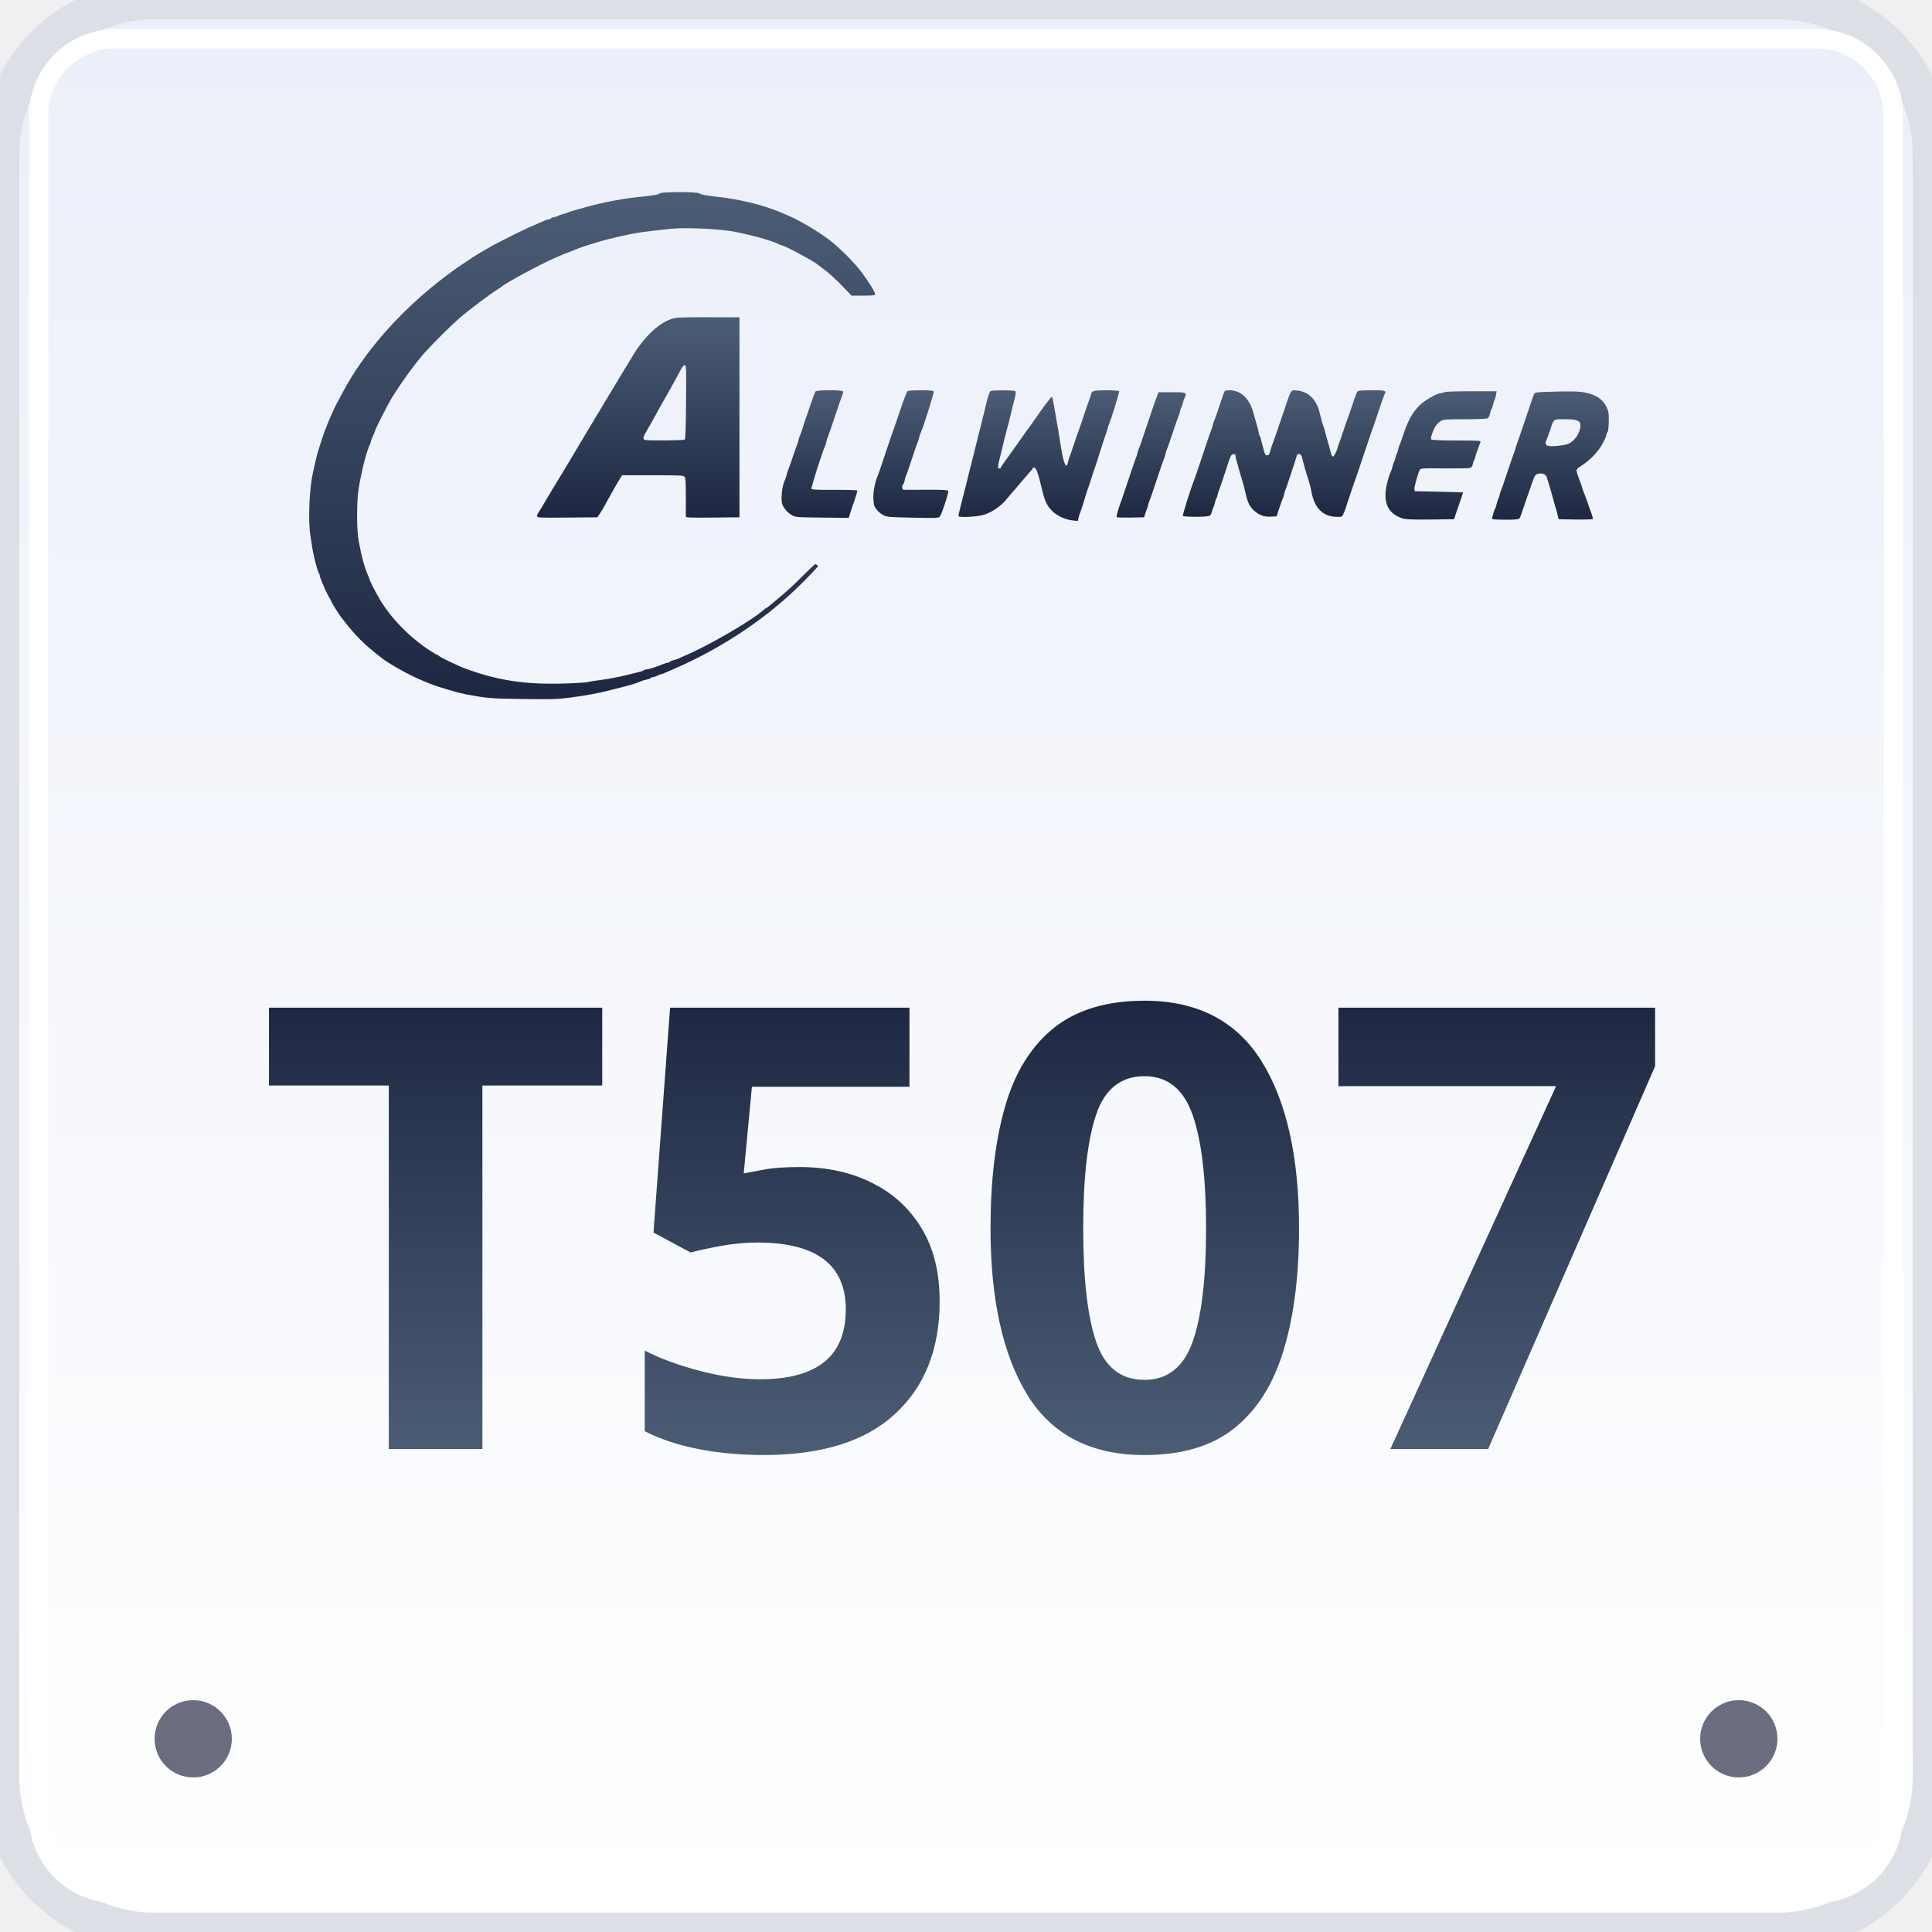
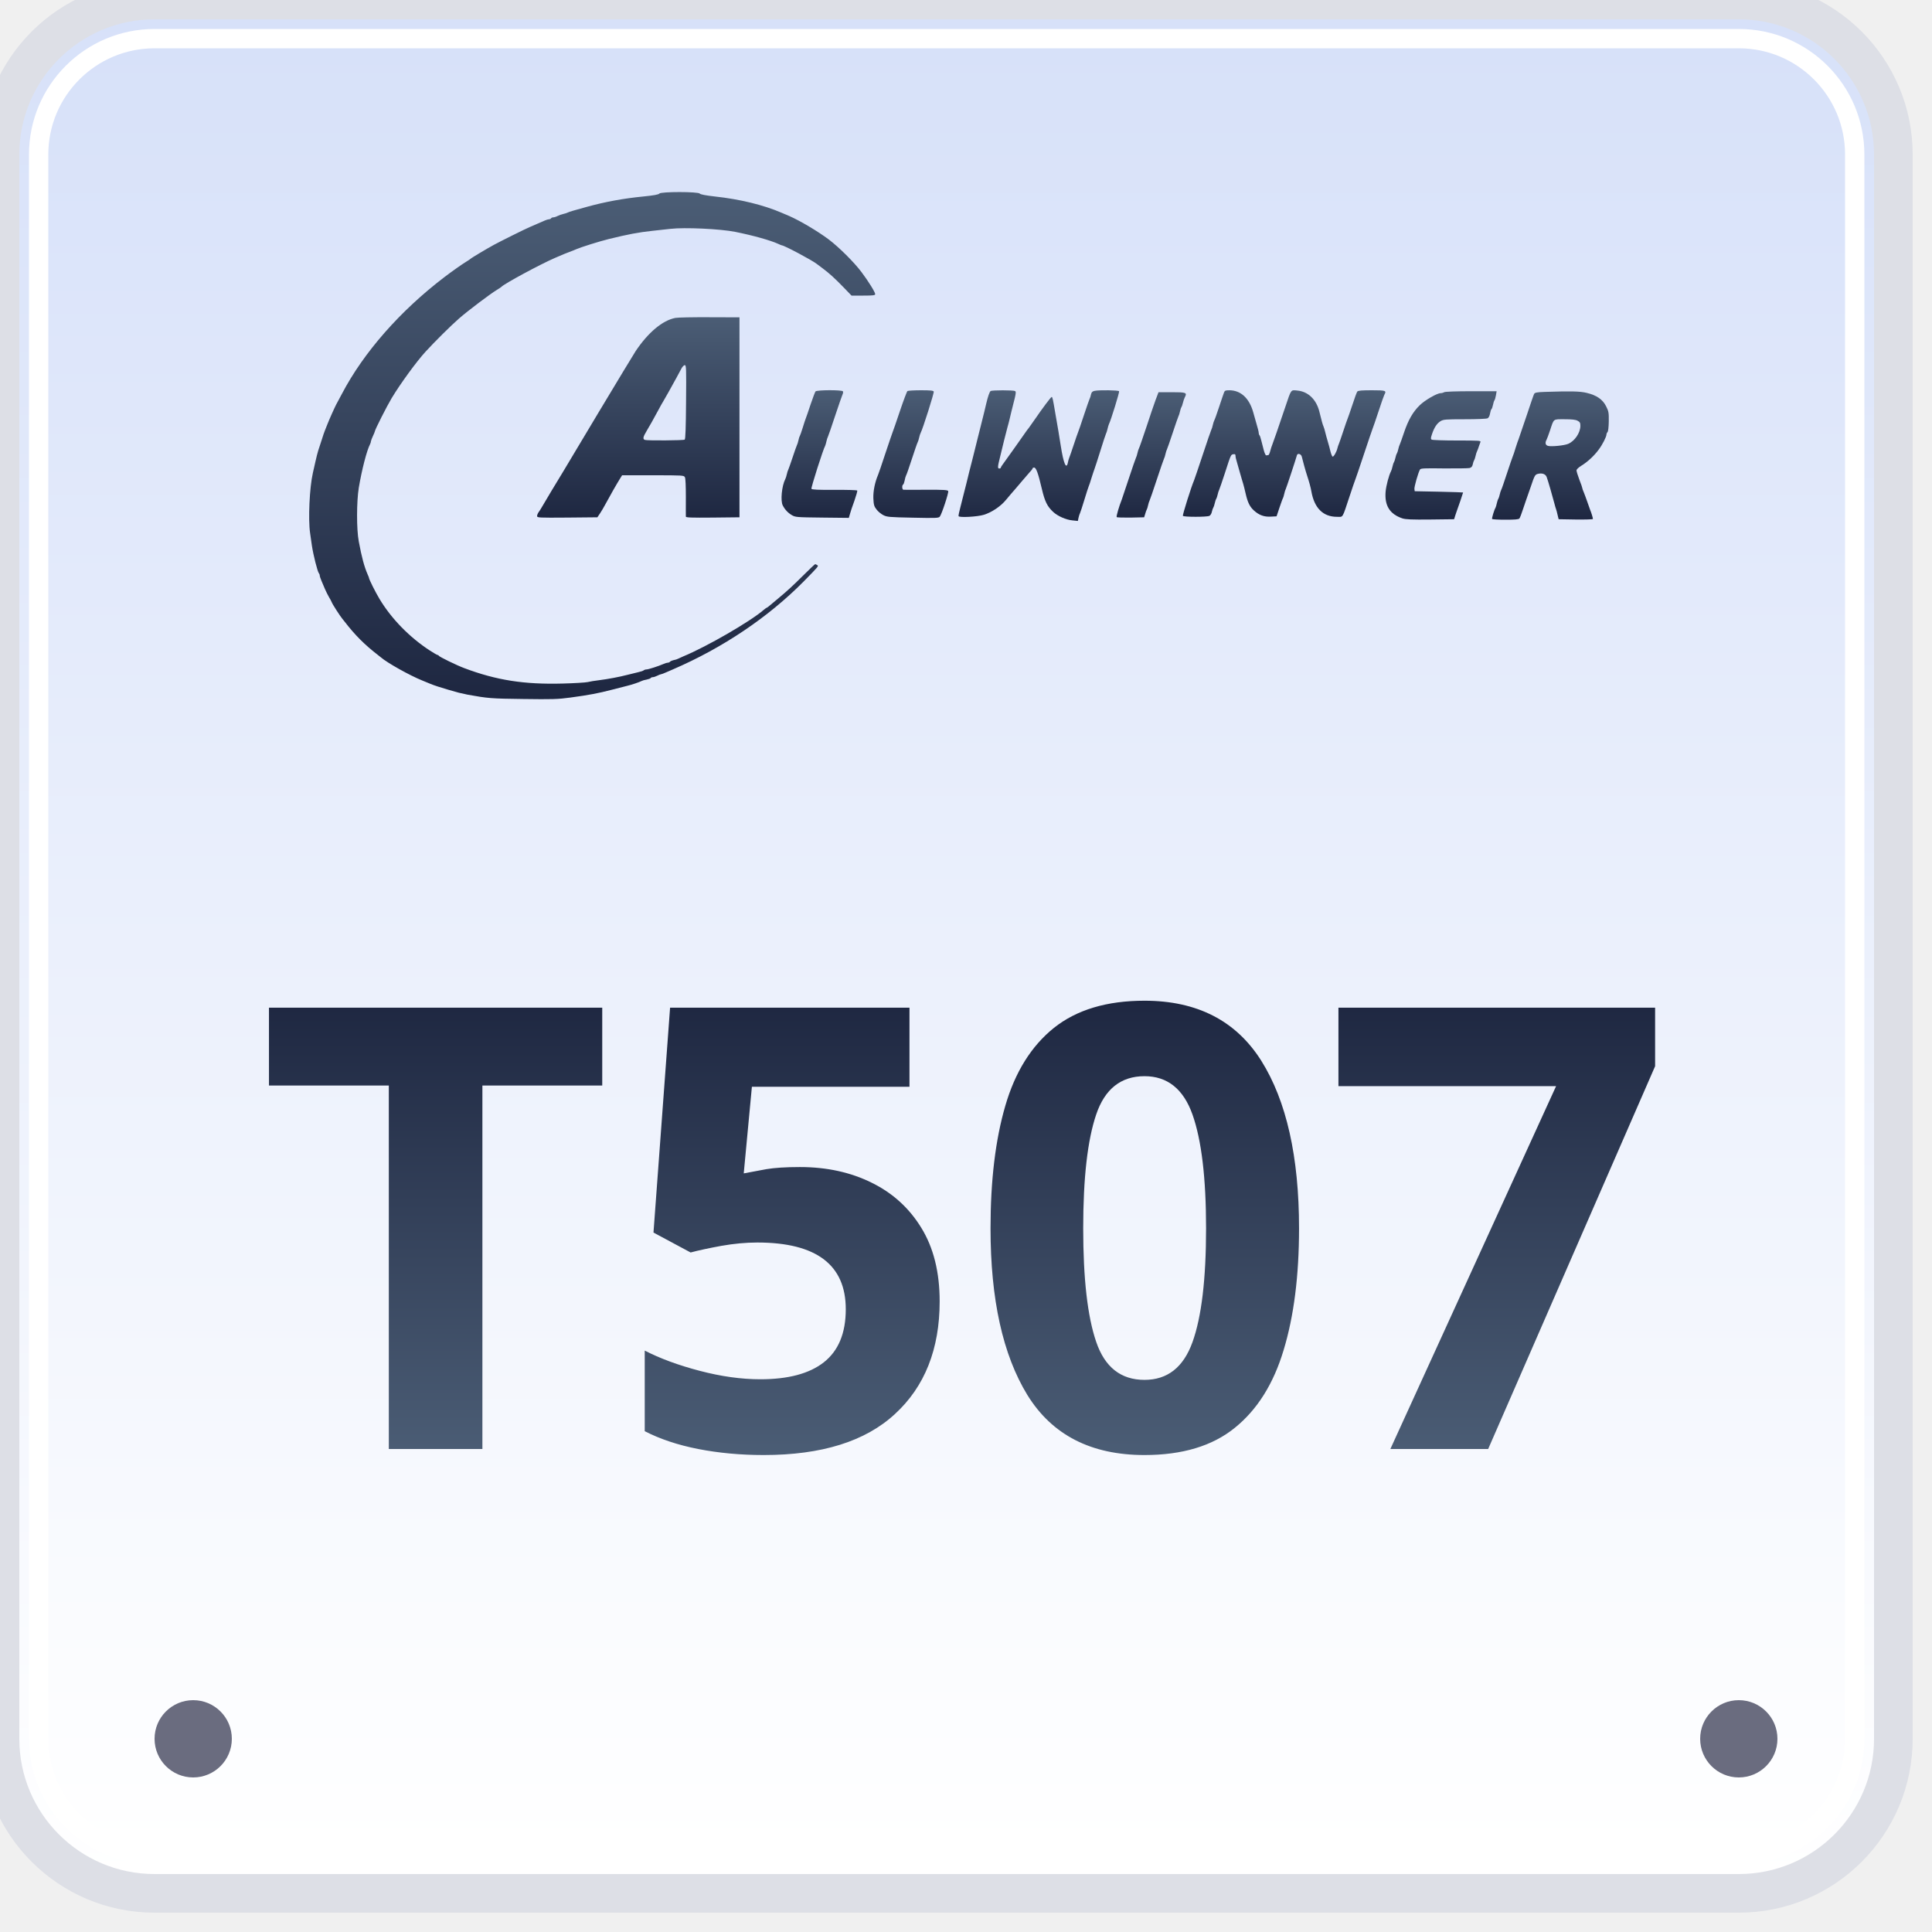
<svg xmlns="http://www.w3.org/2000/svg" width="100" height="100">
  <defs>
    <linearGradient id="soc_bg" x1="0%" y1="0%" x2="0%" y2="100%">
-       <stop offset="0%" style="stop-color:#ebeff9;stop-opacity:1" />
+       <stop offset="0%" style="stop-color:#d7e1f9;stop-opacity:1" />
      <stop offset="100%" style="stop-color:#ffffff;stop-opacity:1" />
    </linearGradient>
    <linearGradient id="soc_name" x1="0%" y1="0%" x2="0%" y2="100%">
      <stop offset="0%" style="stop-color:#1e2741;stop-opacity:1" />
      <stop offset="100%" style="stop-color:#4b5d75;stop-opacity:1" />
    </linearGradient>
  </defs>
-   <rect width="100" height="100" fill="url(#soc_bg)" rx="8" stroke="#dddfe6" stroke-width="2" />
-   <rect x="2" y="2" width="96" height="96" fill="url(#soc_bg)" rx="4" stroke="#ffffff" stroke-width="1" />
+   <rect width="98" height="98" fill="url(#soc_bg)" rx="8" stroke="#dddfe6" stroke-width="2" />
+   <rect x="2" y="2" width="94" height="94" fill="url(#soc_bg)" rx="6" stroke="#ffffff" stroke-width="1" />
  <g transform="translate(16,80) scale(0.005,-0.005)" fill="url(#soc_name)">
    <path d="M3625 13996 c-7 -10 -56 -19 -165 -30 -205 -20 -395 -55 -580 -106 -139 -38 -187 -52 -200 -59 -9 -5 -30 -12 -49 -16 -18 -4 -44 -13 -59 -21 -15 -8 -35 -14 -44 -14 -9 0 -20 -4 -23 -10 -3 -5 -13 -10 -22 -10 -8 0 -29 -6 -46 -14 -28 -13 -66 -29 -152 -66 -42 -17 -313 -152 -371 -184 -79 -43 -238 -138 -244 -146 -3 -3 -23 -17 -45 -30 -36 -21 -159 -108 -225 -159 -457 -348 -836 -779 -1061 -1209 -27 -50 -53 -100 -59 -110 -15 -28 -76 -164 -90 -202 -7 -19 -19 -48 -26 -65 -7 -16 -22 -61 -34 -100 -12 -38 -28 -88 -36 -110 -7 -22 -20 -74 -29 -115 -9 -41 -21 -93 -26 -115 -35 -152 -50 -481 -29 -622 6 -38 14 -97 19 -133 14 -94 58 -269 72 -284 5 -6 9 -16 9 -24 0 -7 8 -32 18 -55 10 -23 27 -62 37 -87 11 -25 29 -61 40 -80 12 -19 25 -44 29 -54 6 -19 90 -149 111 -173 5 -7 15 -18 20 -25 111 -144 209 -242 353 -353 7 -5 18 -15 25 -20 66 -57 298 -187 427 -239 36 -15 74 -31 85 -35 33 -14 105 -38 185 -61 41 -11 91 -25 110 -31 19 -5 60 -14 90 -20 210 -38 243 -41 575 -45 302 -4 357 -3 490 15 199 27 286 44 430 81 66 17 138 36 160 41 46 11 123 37 146 49 9 5 33 12 53 15 20 4 39 11 42 16 3 5 13 9 22 9 9 0 30 7 46 15 15 8 33 15 38 15 5 0 30 9 56 21 26 11 56 24 67 29 519 224 989 541 1355 911 154 157 156 159 140 169 -8 5 -18 10 -21 10 -4 0 -60 -53 -125 -118 -118 -117 -166 -160 -258 -237 -26 -22 -62 -52 -80 -67 -17 -15 -34 -28 -37 -28 -3 0 -19 -11 -35 -25 -136 -118 -589 -380 -829 -479 -22 -10 -47 -21 -55 -25 -9 -5 -30 -12 -48 -15 -17 -4 -34 -12 -37 -17 -4 -5 -13 -9 -22 -9 -8 0 -29 -6 -46 -14 -50 -22 -155 -56 -175 -56 -10 0 -22 -4 -28 -9 -5 -5 -31 -14 -59 -20 -27 -7 -77 -19 -110 -27 -85 -22 -197 -43 -290 -55 -44 -5 -99 -14 -123 -20 -24 -5 -139 -12 -255 -15 -400 -11 -688 34 -1022 160 -80 30 -258 117 -263 128 -2 5 -8 8 -13 8 -4 0 -40 20 -78 45 -211 137 -399 329 -523 536 -41 68 -108 202 -108 216 0 3 -6 19 -14 36 -36 83 -61 177 -92 342 -24 125 -23 413 0 555 31 185 83 388 117 452 5 10 9 23 9 30 1 7 9 31 20 53 11 22 19 44 20 48 0 17 126 265 176 348 88 146 256 377 349 478 87 96 264 272 347 344 90 79 323 255 393 297 22 13 42 27 45 30 24 30 408 237 555 300 28 12 59 25 70 30 11 5 45 19 75 30 30 11 64 25 75 30 50 22 238 81 335 105 203 50 310 70 450 85 52 6 138 15 190 21 150 17 513 0 670 -31 185 -37 367 -88 447 -125 17 -8 34 -15 37 -15 24 0 315 -155 361 -192 6 -5 33 -25 60 -45 70 -52 127 -104 220 -200 l80 -83 123 0 c101 0 122 3 122 15 0 20 -70 133 -143 230 -77 102 -229 253 -335 334 -114 86 -300 196 -412 245 -19 8 -55 23 -80 34 -185 80 -430 140 -690 168 -96 11 -149 21 -156 30 -17 21 -405 21 -419 0z" />
    <path d="M3791 12709 c-133 -26 -282 -151 -411 -344 -18 -27 -192 -315 -387 -640 -194 -324 -357 -597 -362 -605 -32 -50 -216 -358 -225 -375 -6 -11 -19 -31 -28 -44 -10 -13 -18 -32 -18 -42 0 -19 12 -19 312 -17 l312 3 27 40 c15 22 40 65 56 95 39 73 120 216 150 263 l23 37 320 0 c309 0 320 -1 330 -20 7 -12 10 -92 10 -208 0 -103 -1 -193 0 -200 0 -10 59 -12 278 -10 l277 3 0 1035 0 1035 -310 1 c-170 1 -330 -2 -354 -7z m111 -871 c-2 -263 -6 -384 -14 -389 -14 -9 -390 -11 -412 -3 -24 9 -20 30 18 93 36 60 67 116 124 221 19 36 38 70 42 75 4 6 31 53 60 105 29 52 67 120 83 150 17 30 39 72 50 93 10 20 26 37 36 37 15 0 16 -33 13 -382z" />
    <path d="M5242 11948 c-5 -7 -29 -69 -52 -138 -23 -69 -45 -134 -50 -145 -4 -11 -19 -54 -31 -95 -13 -41 -26 -79 -30 -85 -4 -5 -10 -26 -14 -45 -4 -19 -11 -41 -16 -50 -4 -8 -24 -64 -44 -125 -20 -60 -40 -117 -44 -125 -5 -9 -12 -31 -16 -50 -4 -19 -11 -41 -16 -50 -36 -70 -51 -224 -26 -272 22 -43 53 -76 93 -100 38 -22 47 -23 315 -26 l276 -3 11 38 c5 21 26 83 46 137 19 54 33 103 30 108 -3 5 -109 8 -236 7 -170 -1 -233 2 -238 11 -6 10 122 412 142 445 3 6 9 26 13 45 4 19 11 41 16 50 4 8 38 105 74 215 37 110 71 210 77 222 6 11 7 26 4 32 -10 16 -270 15 -284 -1z" />
    <path d="M6194 11952 c-6 -4 -41 -97 -78 -207 -37 -110 -71 -209 -76 -220 -5 -11 -38 -110 -75 -220 -36 -110 -70 -209 -75 -220 -33 -76 -52 -171 -49 -244 3 -67 8 -83 32 -114 15 -21 47 -47 70 -59 39 -20 60 -22 307 -27 233 -5 266 -4 278 10 20 23 94 248 88 265 -5 12 -43 15 -228 14 -123 0 -229 -1 -235 0 -15 0 -18 46 -4 54 5 3 12 22 16 42 3 20 10 44 15 53 6 9 32 86 60 171 28 85 54 162 59 170 5 9 12 31 16 50 4 19 11 41 16 50 21 38 140 413 135 426 -4 11 -31 14 -133 14 -70 0 -133 -4 -139 -8z" />
    <path d="M7055 11952 c-11 -7 -28 -55 -46 -132 -10 -44 -23 -98 -53 -217 -8 -32 -22 -87 -31 -123 -9 -36 -23 -92 -31 -125 -8 -33 -22 -87 -30 -120 -8 -33 -22 -86 -30 -117 -7 -32 -21 -84 -28 -115 -8 -32 -22 -85 -30 -118 -8 -33 -24 -96 -35 -139 -12 -44 -20 -84 -18 -89 5 -17 194 -7 262 14 81 25 172 86 227 152 24 29 47 57 53 63 16 18 56 64 115 134 30 35 67 78 82 95 16 16 28 33 28 38 0 4 7 7 15 7 21 0 42 -58 80 -220 31 -132 56 -182 117 -239 47 -44 134 -82 199 -88 l57 -6 7 34 c4 18 11 40 16 49 4 8 24 69 44 135 20 66 40 129 45 140 5 11 19 52 30 90 12 39 26 79 30 90 5 11 31 94 60 185 28 91 55 172 59 180 5 9 12 31 16 50 4 19 11 41 15 50 20 39 110 331 105 340 -7 11 -204 14 -253 4 -24 -5 -32 -13 -38 -37 -3 -17 -10 -38 -15 -47 -4 -8 -31 -85 -59 -170 -28 -85 -55 -164 -60 -175 -5 -11 -25 -69 -45 -130 -20 -60 -40 -119 -45 -130 -5 -11 -12 -35 -15 -52 -16 -81 -46 -10 -74 172 -5 33 -17 103 -25 155 -9 52 -23 136 -32 185 -24 144 -29 166 -37 166 -8 0 -94 -115 -177 -236 -25 -36 -52 -74 -60 -85 -8 -10 -21 -26 -28 -37 -7 -10 -35 -49 -62 -88 -27 -38 -55 -78 -62 -88 -25 -36 -108 -152 -123 -172 -8 -10 -15 -23 -15 -27 0 -4 -7 -8 -16 -8 -18 0 -17 19 10 125 8 33 26 107 40 165 15 58 31 121 36 140 6 19 15 55 21 80 10 44 22 93 54 219 12 52 13 66 3 73 -16 10 -239 10 -253 0z" />
    <path d="M9471 11937 c-5 -12 -27 -78 -50 -147 -23 -69 -45 -132 -50 -140 -5 -9 -12 -31 -16 -50 -4 -19 -11 -41 -16 -50 -4 -8 -45 -125 -89 -260 -45 -135 -85 -254 -90 -265 -27 -60 -120 -357 -115 -365 8 -13 251 -13 275 0 10 5 22 24 25 42 4 18 11 38 15 43 4 6 11 26 15 45 4 19 11 40 15 45 4 6 11 26 15 45 4 19 11 41 16 50 4 8 31 87 60 175 62 193 61 189 88 193 16 3 21 -2 21 -17 0 -11 6 -40 14 -63 7 -24 23 -79 35 -123 13 -44 26 -91 31 -105 4 -14 16 -59 25 -100 21 -92 43 -136 86 -175 53 -48 106 -67 174 -63 l60 3 30 90 c17 50 33 95 37 100 3 6 9 26 13 45 4 19 11 41 16 50 6 12 97 285 115 348 7 24 43 13 50 -15 7 -32 41 -155 54 -193 22 -66 39 -129 45 -165 30 -174 121 -265 265 -265 67 0 52 -24 130 210 28 85 55 164 60 175 5 11 45 130 90 265 45 135 85 254 90 265 5 11 32 90 60 175 28 85 55 163 60 172 25 45 18 48 -129 48 -103 0 -141 -3 -150 -13 -6 -7 -29 -69 -51 -138 -23 -68 -45 -133 -50 -144 -5 -11 -25 -69 -45 -130 -20 -60 -40 -119 -45 -130 -5 -11 -12 -31 -15 -45 -10 -41 -39 -90 -50 -87 -5 2 -15 26 -22 53 -6 27 -19 74 -28 104 -9 30 -21 73 -26 95 -5 22 -13 49 -18 60 -9 19 -20 61 -42 150 -31 129 -117 212 -229 222 -69 7 -62 17 -124 -168 -70 -209 -127 -372 -136 -394 -5 -11 -14 -39 -20 -62 -6 -24 -15 -44 -20 -44 -6 -1 -15 -2 -22 -3 -6 -1 -17 23 -25 52 -7 28 -19 74 -26 101 -6 27 -15 53 -20 57 -4 4 -7 15 -7 24 0 9 -9 48 -21 86 -11 38 -27 94 -35 124 -41 148 -129 229 -247 230 -40 0 -49 -3 -56 -23z" />
    <path d="M11750 11940 c-8 -5 -25 -10 -36 -10 -39 0 -164 -73 -217 -125 -70 -68 -118 -151 -162 -281 -20 -60 -40 -116 -44 -124 -5 -9 -12 -31 -16 -50 -4 -19 -11 -39 -15 -45 -4 -5 -11 -26 -15 -45 -4 -19 -11 -39 -15 -45 -4 -5 -11 -26 -15 -45 -4 -19 -11 -41 -16 -50 -21 -39 -49 -146 -55 -207 -13 -146 42 -235 173 -279 33 -11 96 -14 289 -12 l247 3 9 30 c5 17 12 37 15 45 13 34 70 200 69 202 -1 1 -113 5 -251 8 l-250 5 -3 23 c-3 22 40 173 58 202 7 12 47 14 247 11 132 -1 251 1 265 4 20 5 29 15 34 38 3 18 10 37 14 42 4 6 11 26 15 45 4 19 11 41 16 50 4 8 12 29 17 45 6 17 13 38 17 48 7 16 -9 17 -241 17 -137 0 -255 4 -263 9 -11 7 -11 16 3 57 23 69 51 111 88 134 30 18 51 20 251 20 124 0 226 4 237 10 11 6 21 26 25 50 4 22 10 42 15 45 4 3 11 22 15 42 4 21 11 43 15 48 5 6 12 30 16 53 l7 42 -264 0 c-153 0 -270 -4 -279 -10z" />
    <path d="M12788 11943 c-80 -3 -99 -7 -107 -21 -5 -9 -41 -114 -80 -232 -40 -118 -76 -224 -80 -235 -5 -11 -19 -51 -31 -90 -11 -38 -25 -79 -30 -90 -5 -11 -32 -90 -60 -175 -28 -85 -54 -162 -59 -170 -5 -9 -12 -31 -16 -50 -4 -19 -11 -39 -15 -45 -4 -5 -11 -26 -15 -45 -4 -19 -10 -39 -13 -45 -14 -22 -40 -110 -36 -117 3 -5 65 -8 138 -8 99 0 136 3 145 13 6 8 22 49 36 93 15 43 29 86 32 94 3 8 25 71 49 140 39 116 44 126 72 134 44 12 81 0 93 -32 11 -27 61 -200 81 -277 5 -22 13 -47 16 -55 3 -8 11 -35 16 -60 l11 -45 178 -3 c97 -1 177 1 177 6 0 10 -17 67 -30 97 -4 11 -18 49 -30 85 -12 36 -29 79 -36 97 -8 17 -14 35 -14 40 0 5 -13 44 -30 86 -16 43 -30 87 -30 97 0 11 19 30 50 49 65 40 133 103 180 167 39 52 80 133 80 156 0 8 5 19 11 25 7 7 12 52 13 111 1 90 -1 103 -28 157 -36 71 -99 114 -201 138 -69 17 -162 19 -437 10z m342 -298 c25 -13 30 -22 30 -53 0 -72 -59 -159 -127 -187 -40 -17 -171 -30 -207 -21 -28 7 -34 32 -16 64 5 9 21 53 36 97 41 124 29 115 150 115 75 0 114 -4 134 -15z" />
    <path d="M8762 11858 c-17 -46 -60 -173 -96 -283 -37 -110 -70 -207 -75 -215 -5 -9 -12 -31 -16 -50 -4 -19 -11 -41 -16 -50 -4 -8 -38 -105 -74 -215 -37 -110 -69 -207 -72 -215 -28 -69 -59 -176 -53 -183 3 -4 69 -6 145 -5 l139 3 11 35 c5 19 13 40 16 45 4 6 10 26 14 45 4 19 11 41 16 50 4 8 38 105 74 215 36 110 70 207 74 215 5 9 12 31 16 50 4 19 11 41 16 50 4 8 31 85 59 170 28 85 55 162 59 170 5 9 12 31 16 50 4 19 11 40 15 45 4 6 11 25 15 43 4 18 13 45 20 59 26 49 15 53 -135 53 l-137 0 -31 -82z" />
  </g>
  <text x="50" y="75" fill="url(#soc_name)" text-anchor="middle">
    <tspan style="font: 600 32px sans-serif">T507</tspan>
  </text>
  <circle cx="10" cy="90" r="2" fill="#6a6c7f" />
  <circle cx="90" cy="90" r="2" fill="#6a6c7f" />
</svg>
